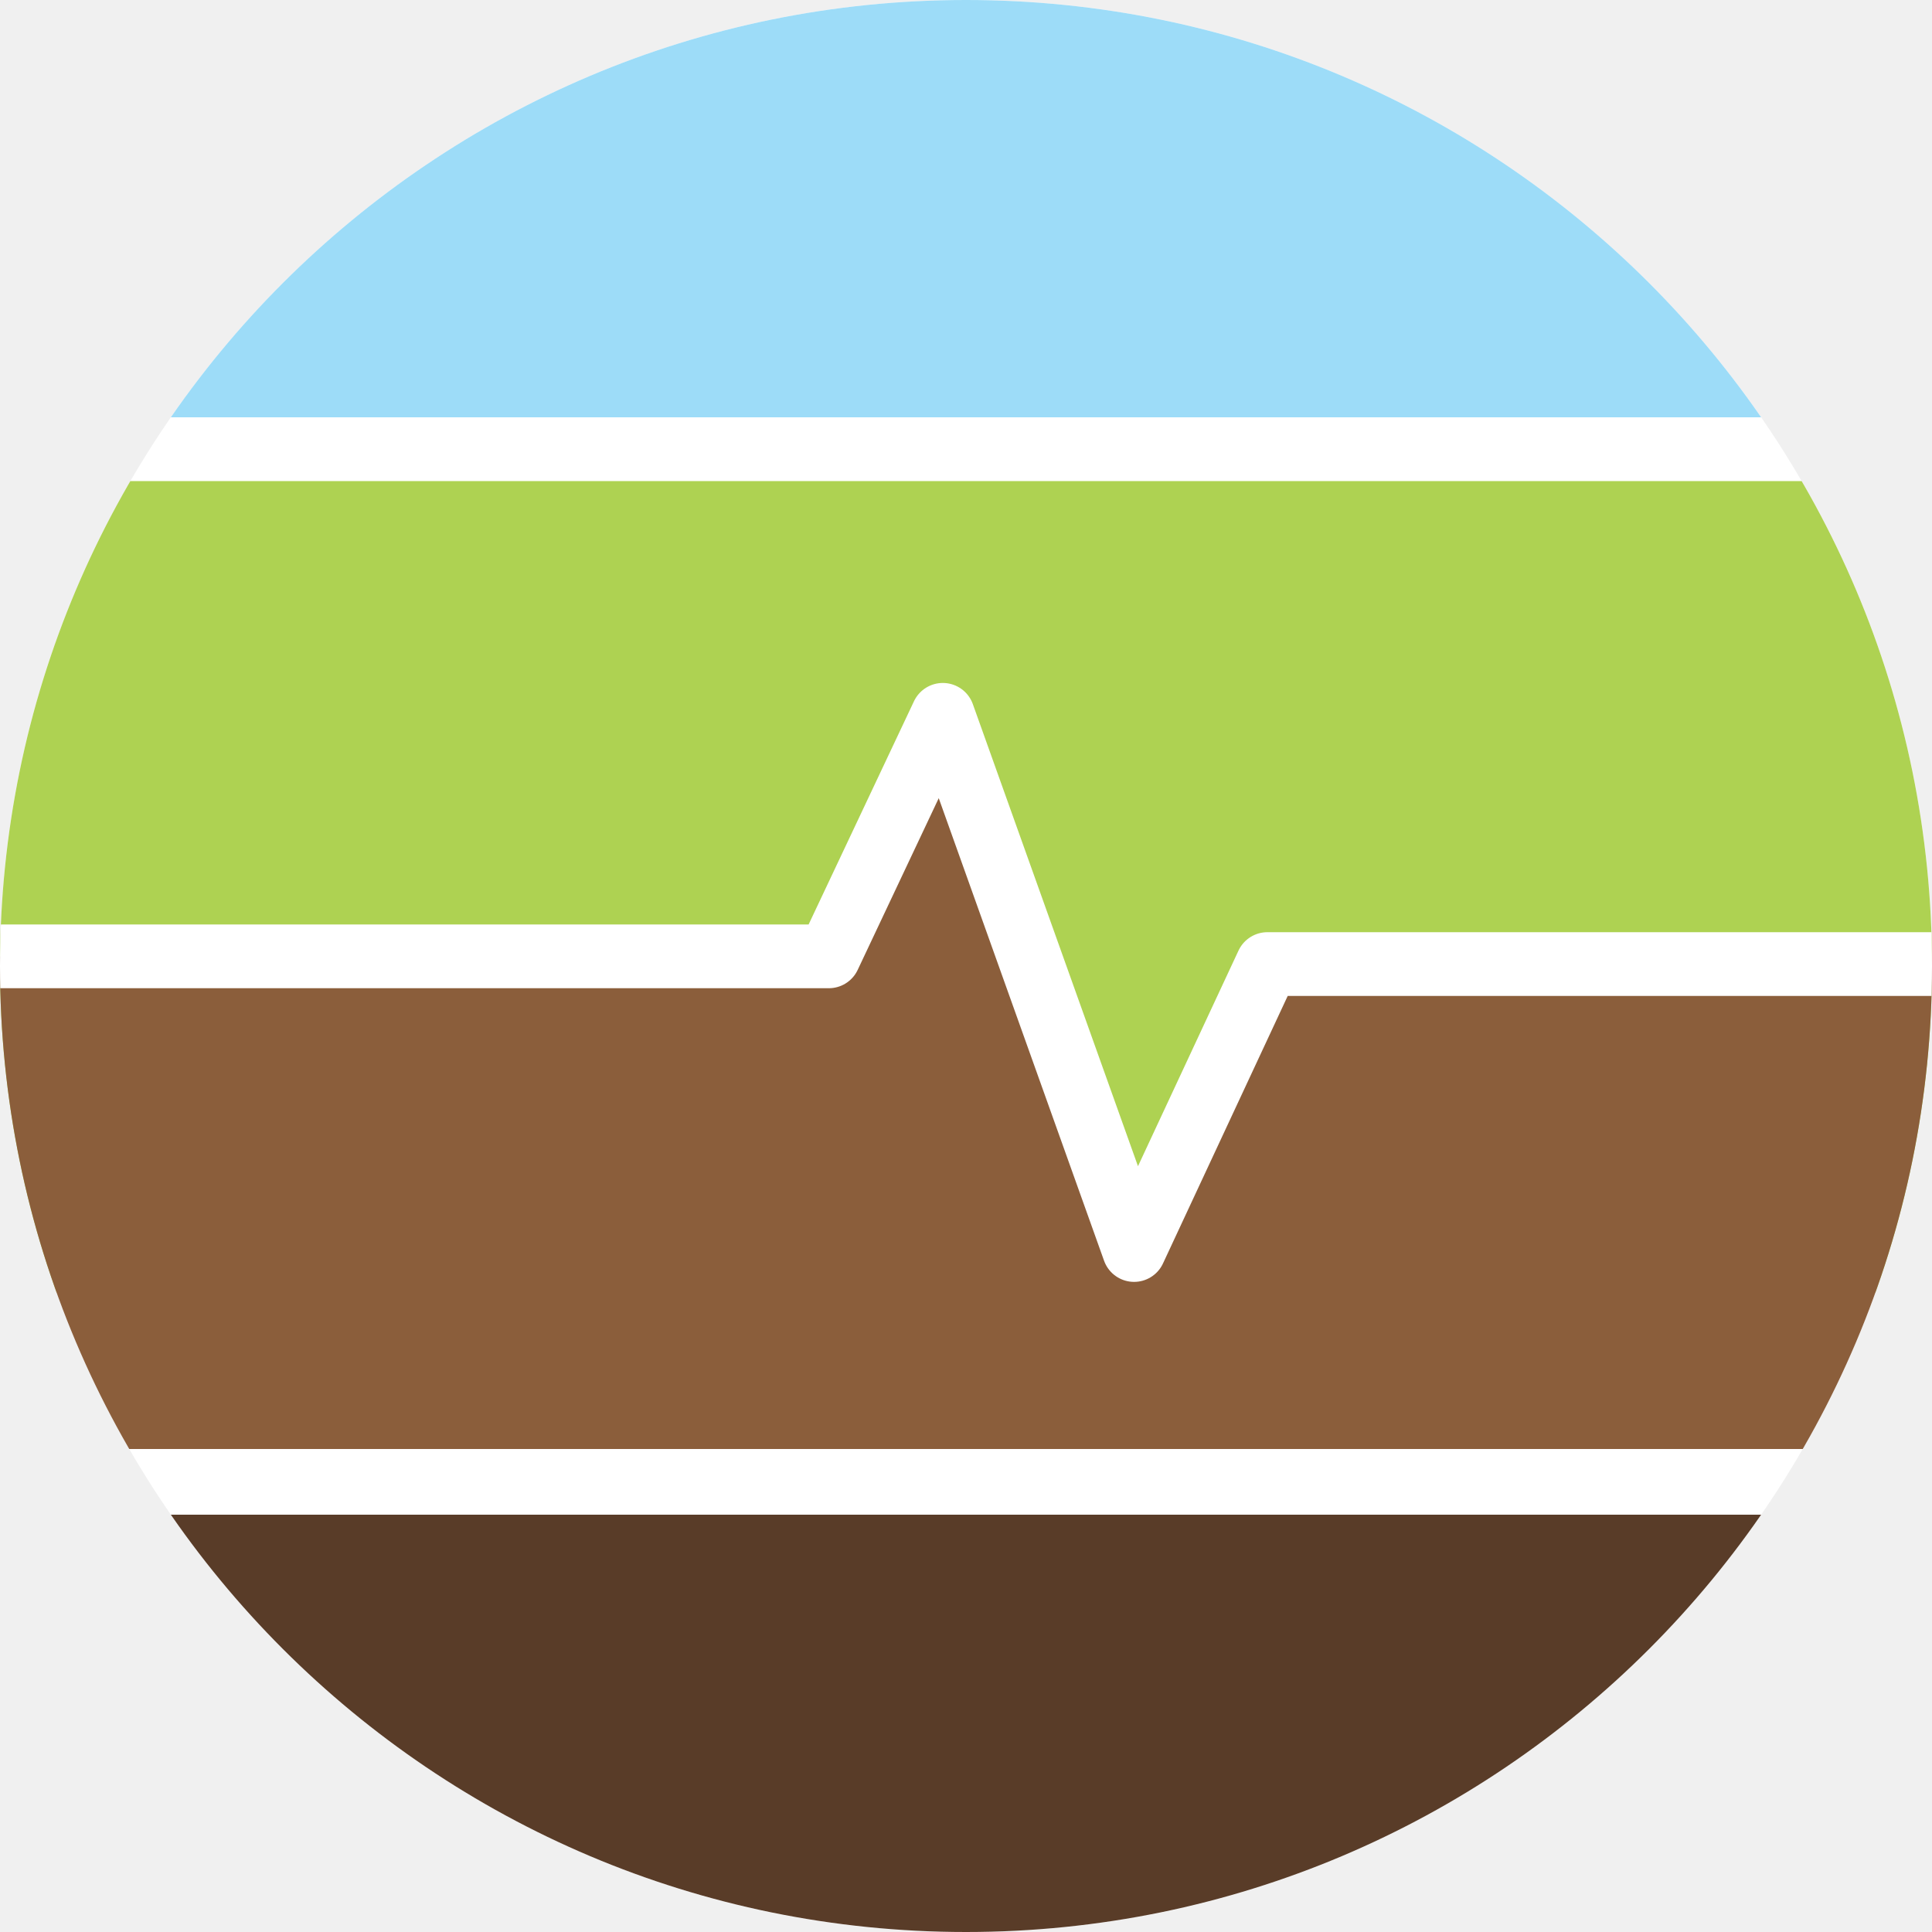
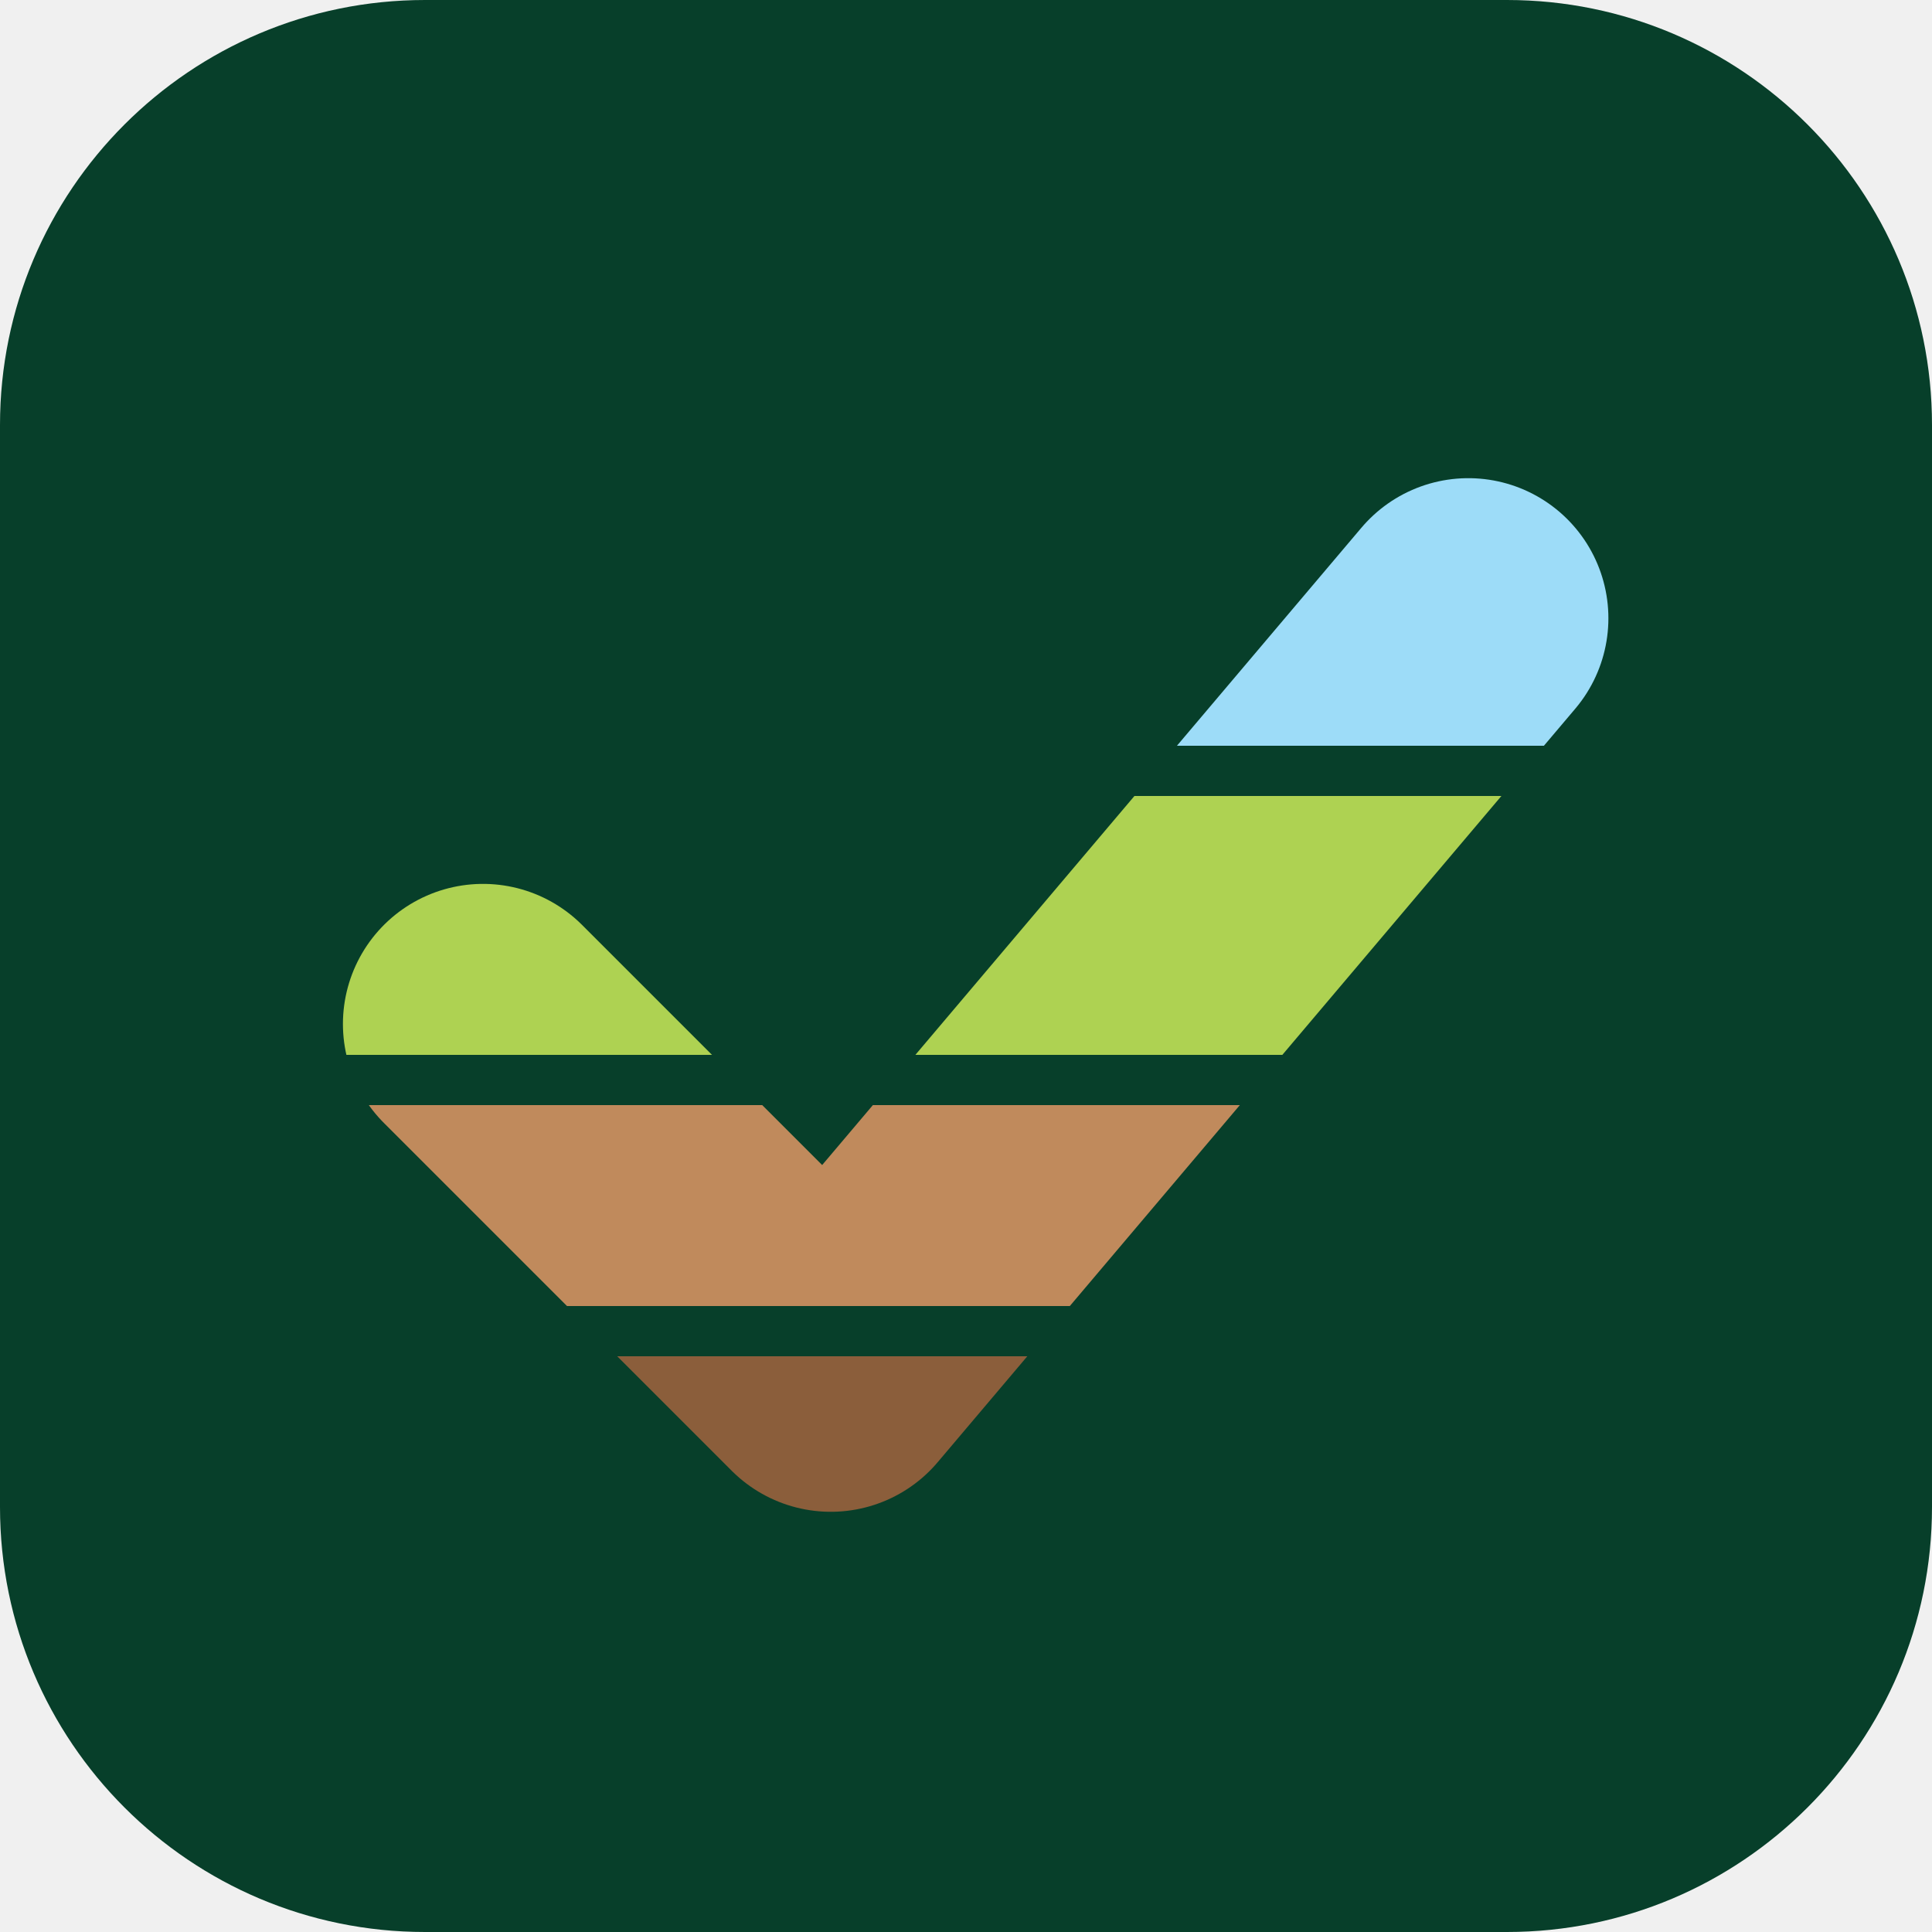
- <svg xmlns="http://www.w3.org/2000/svg" viewBox="0 0 100 100" width="512" height="512" role="img" aria-label="Soil Doctor">
+ <svg xmlns="http://www.w3.org/2000/svg" viewBox="0 0 100 100" width="512" height="512" role="img" aria-label="TaskFlow">
  <defs>
-     <clipPath id="c">
-       <circle cx="50" cy="50" r="50" />
-     </clipPath>
+     <mask id="tf-tick" maskUnits="userSpaceOnUse" x="0" y="0" width="100" height="100">
+       <polyline points="25,53 43,71 76,32" fill="none" stroke="#FFFFFF" stroke-width="14.5" stroke-linejoin="round" stroke-linecap="round" />
+     </mask>
  </defs>
-   <g clip-path="url(#c)">
-     <circle cx="50" cy="50" r="50" fill="#FFFFFF" />
-     <rect x="0" y="0" width="100" height="21.6" fill="#9DDCF8" />
-     <rect x="0" y="24.9" width="100" height="42" fill="#AED252" />
-     <path d="M0 49.5 L42.9 49.5 L48.8 37 L58.7 64.7 L65.6 49.9 L100 49.9 L100 75 L0 75Z" fill="#8B5E3B" />
-     <rect x="0" y="78.4" width="100" height="21.6" fill="#593C28" />
-     <polyline points="-3,49.5 42.9,49.5 48.8,37 58.7,64.7 65.6,49.9 103,49.9" fill="none" stroke="#FFFFFF" stroke-width="3.3" stroke-linejoin="round" stroke-linecap="round" />
+   <rect width="100" height="100" rx="22" fill="#073F2A" />
+   <g mask="url(#tf-tick)">
+     <rect x="0" y="0" width="100" height="40" fill="#9DDCF8" />
+     <rect x="0" y="40" width="100" height="16" fill="#AED252" />
+     <rect x="0" y="56" width="100" height="13" fill="#C08A5C" />
+     <rect x="0" y="69" width="100" height="31" fill="#8B5E3B" />
+     <rect x="0" y="38.6" width="100" height="2.6" fill="#073F2A" />
+     <rect x="0" y="54.6" width="100" height="2.6" fill="#073F2A" />
+     <rect x="0" y="67.6" width="100" height="2.6" fill="#073F2A" />
  </g>
</svg>
